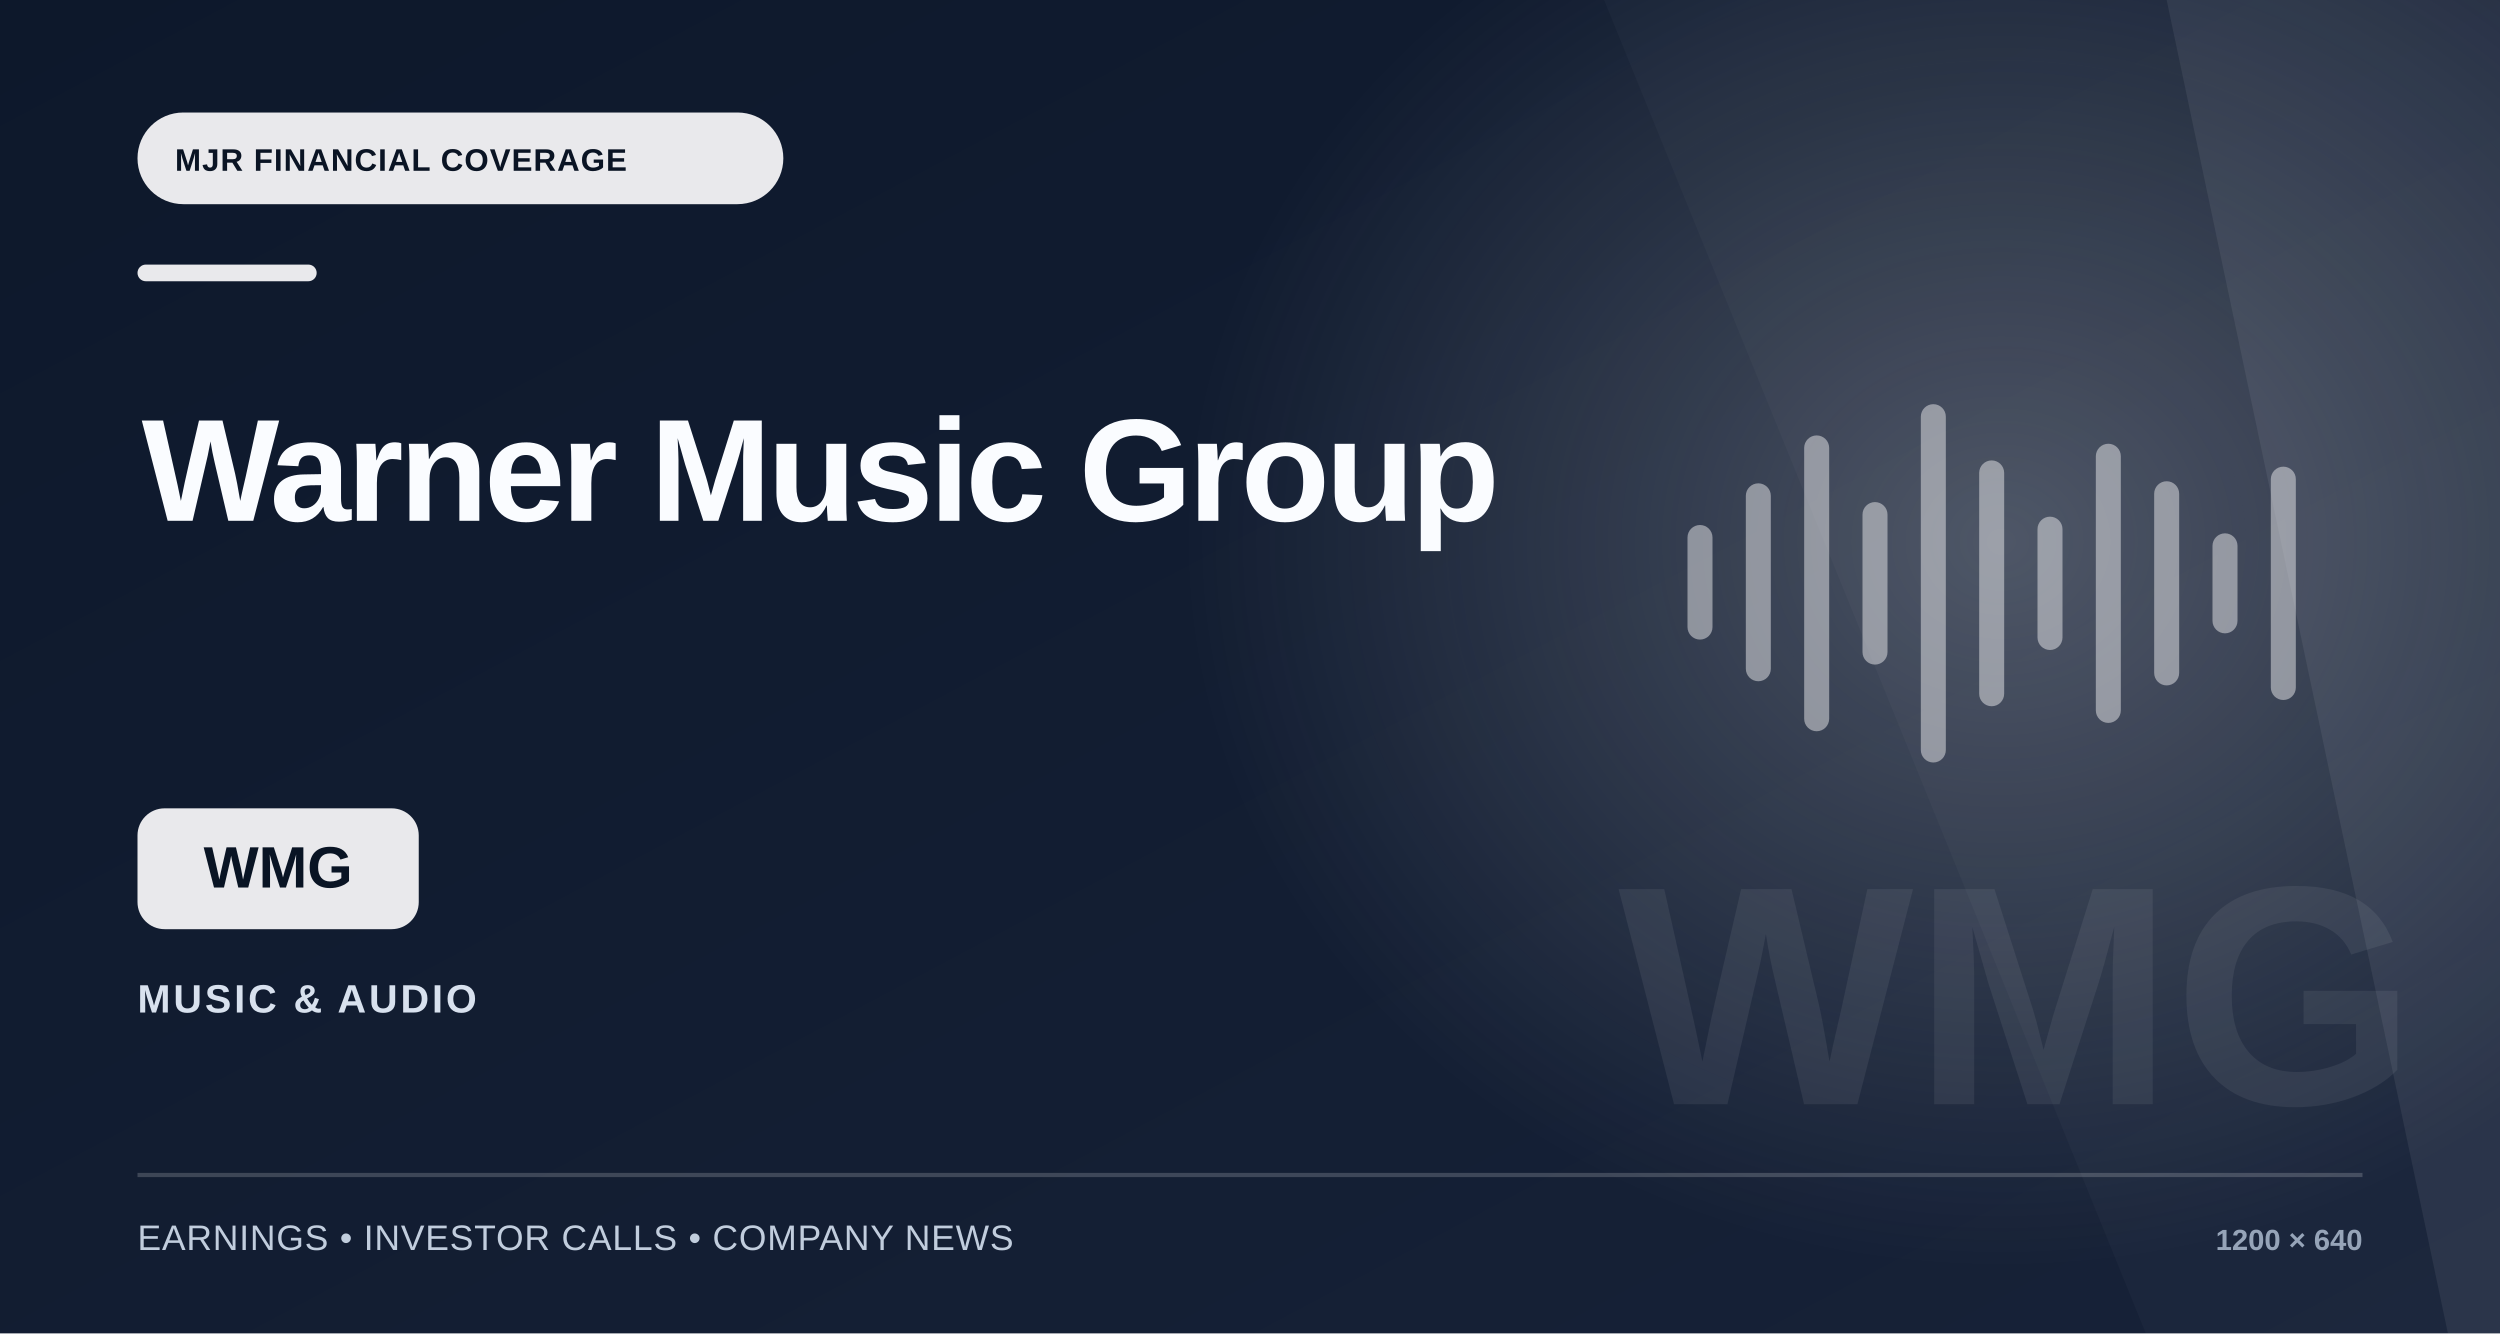
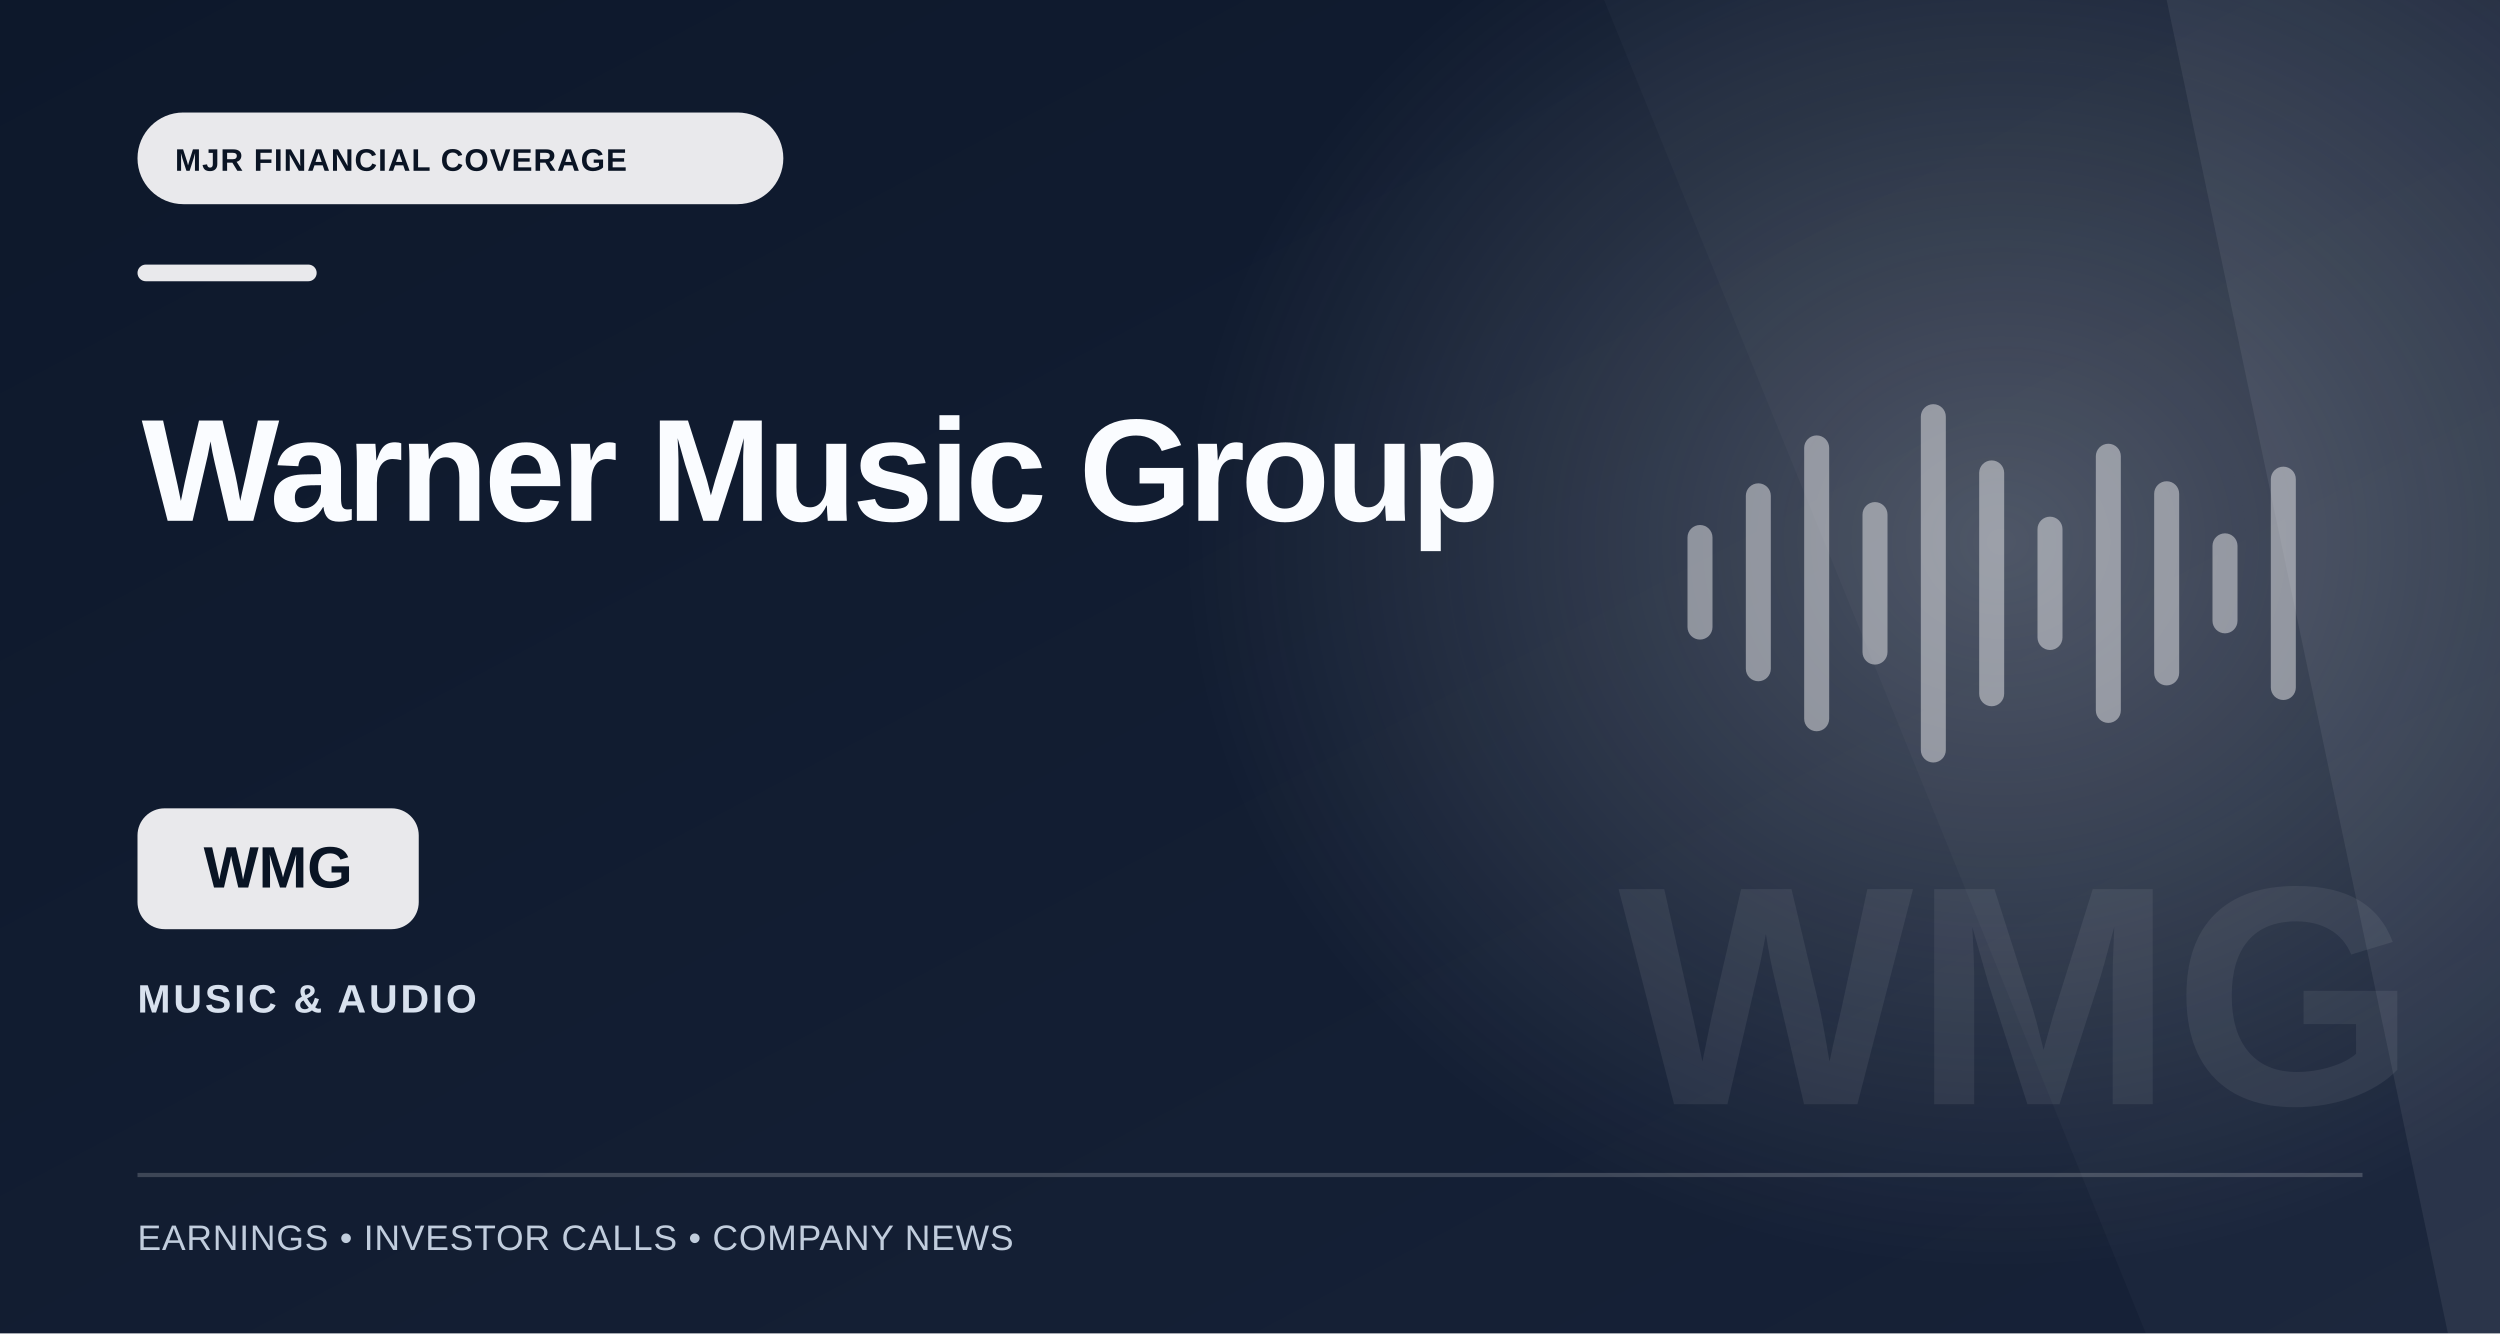
<svg xmlns="http://www.w3.org/2000/svg" width="1200" height="640" viewBox="0 0 1200 640" role="img" aria-labelledby="title desc">
  <defs>
    <linearGradient id="bg" x1="0" x2="1" y1="0" y2="1">
      <stop offset="0" stop-color="#0d182b" />
      <stop offset="1" stop-color="#172238" />
    </linearGradient>
    <radialGradient id="glow">
      <stop offset="0" stop-color="#E9E9EC" stop-opacity=".26" />
      <stop offset="1" stop-color="#E9E9EC" stop-opacity="0" />
    </radialGradient>
    <style>.title{font-family:Arial,Helvetica,sans-serif;font-weight:700;letter-spacing:-2px;fill:#fafcff}.label{font-family:Arial,Helvetica,sans-serif;font-weight:700}</style>
  </defs>
  <rect width="1200" height="640" fill="url(#bg)" />
  <ellipse cx="960" cy="260" rx="390" ry="350" fill="url(#glow)" />
  <path d="M770 0h430v640h-170z" fill="#fff" opacity=".025" />
  <path d="M1040 0h160v640h-25z" fill="#E9E9EC" opacity=".075" />
  <rect x="810" y="252" width="12" height="55" rx="6" fill="#E9E9EC" opacity=".5" />
  <rect x="838" y="232" width="12" height="95" rx="6" fill="#E9E9EC" opacity=".5" />
  <rect x="866" y="209" width="12" height="142" rx="6" fill="#E9E9EC" opacity=".5" />
  <rect x="894" y="241" width="12" height="78" rx="6" fill="#E9E9EC" opacity=".5" />
  <rect x="922" y="194" width="12" height="172" rx="6" fill="#E9E9EC" opacity=".5" />
  <rect x="950" y="221" width="12" height="118" rx="6" fill="#E9E9EC" opacity=".5" />
  <rect x="978" y="248" width="12" height="64" rx="6" fill="#E9E9EC" opacity=".5" />
  <rect x="1006" y="213" width="12" height="134" rx="6" fill="#E9E9EC" opacity=".5" />
  <rect x="1034" y="231" width="12" height="98" rx="6" fill="#E9E9EC" opacity=".5" />
  <rect x="1062" y="256" width="12" height="48" rx="6" fill="#E9E9EC" opacity=".5" />
  <rect x="1090" y="224" width="12" height="112" rx="6" fill="#E9E9EC" opacity=".5" />
  <text x="1160" y="530" text-anchor="end" class="label" font-size="150px" fill="#fff" opacity=".07">WMG</text>
  <rect x="66" y="54" width="310" height="44" rx="22" fill="#E9E9EC" />
  <text x="84" y="82" class="label" font-size="15px" letter-spacing=".5" fill="#0a1424">MJR FINANCIAL COVERAGE</text>
  <rect x="66" y="127" width="86" height="8" rx="4" fill="#E9E9EC" />
  <text x="68" y="250" class="title" font-size="70px">Warner Music Group</text>
  <rect x="66" y="388" width="135" height="58" rx="13" fill="#E9E9EC" />
  <text x="133.5" y="426" text-anchor="middle" class="label" font-size="28px" fill="#091424">WMG</text>
  <text x="66" y="486" class="label" font-size="19px" letter-spacing="1.4" fill="#d8e1ee">MUSIC &amp; AUDIO</text>
  <path d="M66 564H1134" stroke="#fff" stroke-opacity=".18" stroke-width="2" />
  <text x="66" y="600" font-family="Arial,Helvetica,sans-serif" font-size="17px" letter-spacing=".4" fill="#c1cddd">EARNINGS  •  INVESTOR CALLS  •  COMPANY NEWS</text>
-   <text x="1134" y="600" text-anchor="end" class="label" font-size="14px" fill="#96a4b8">1200 × 640</text>
</svg>
